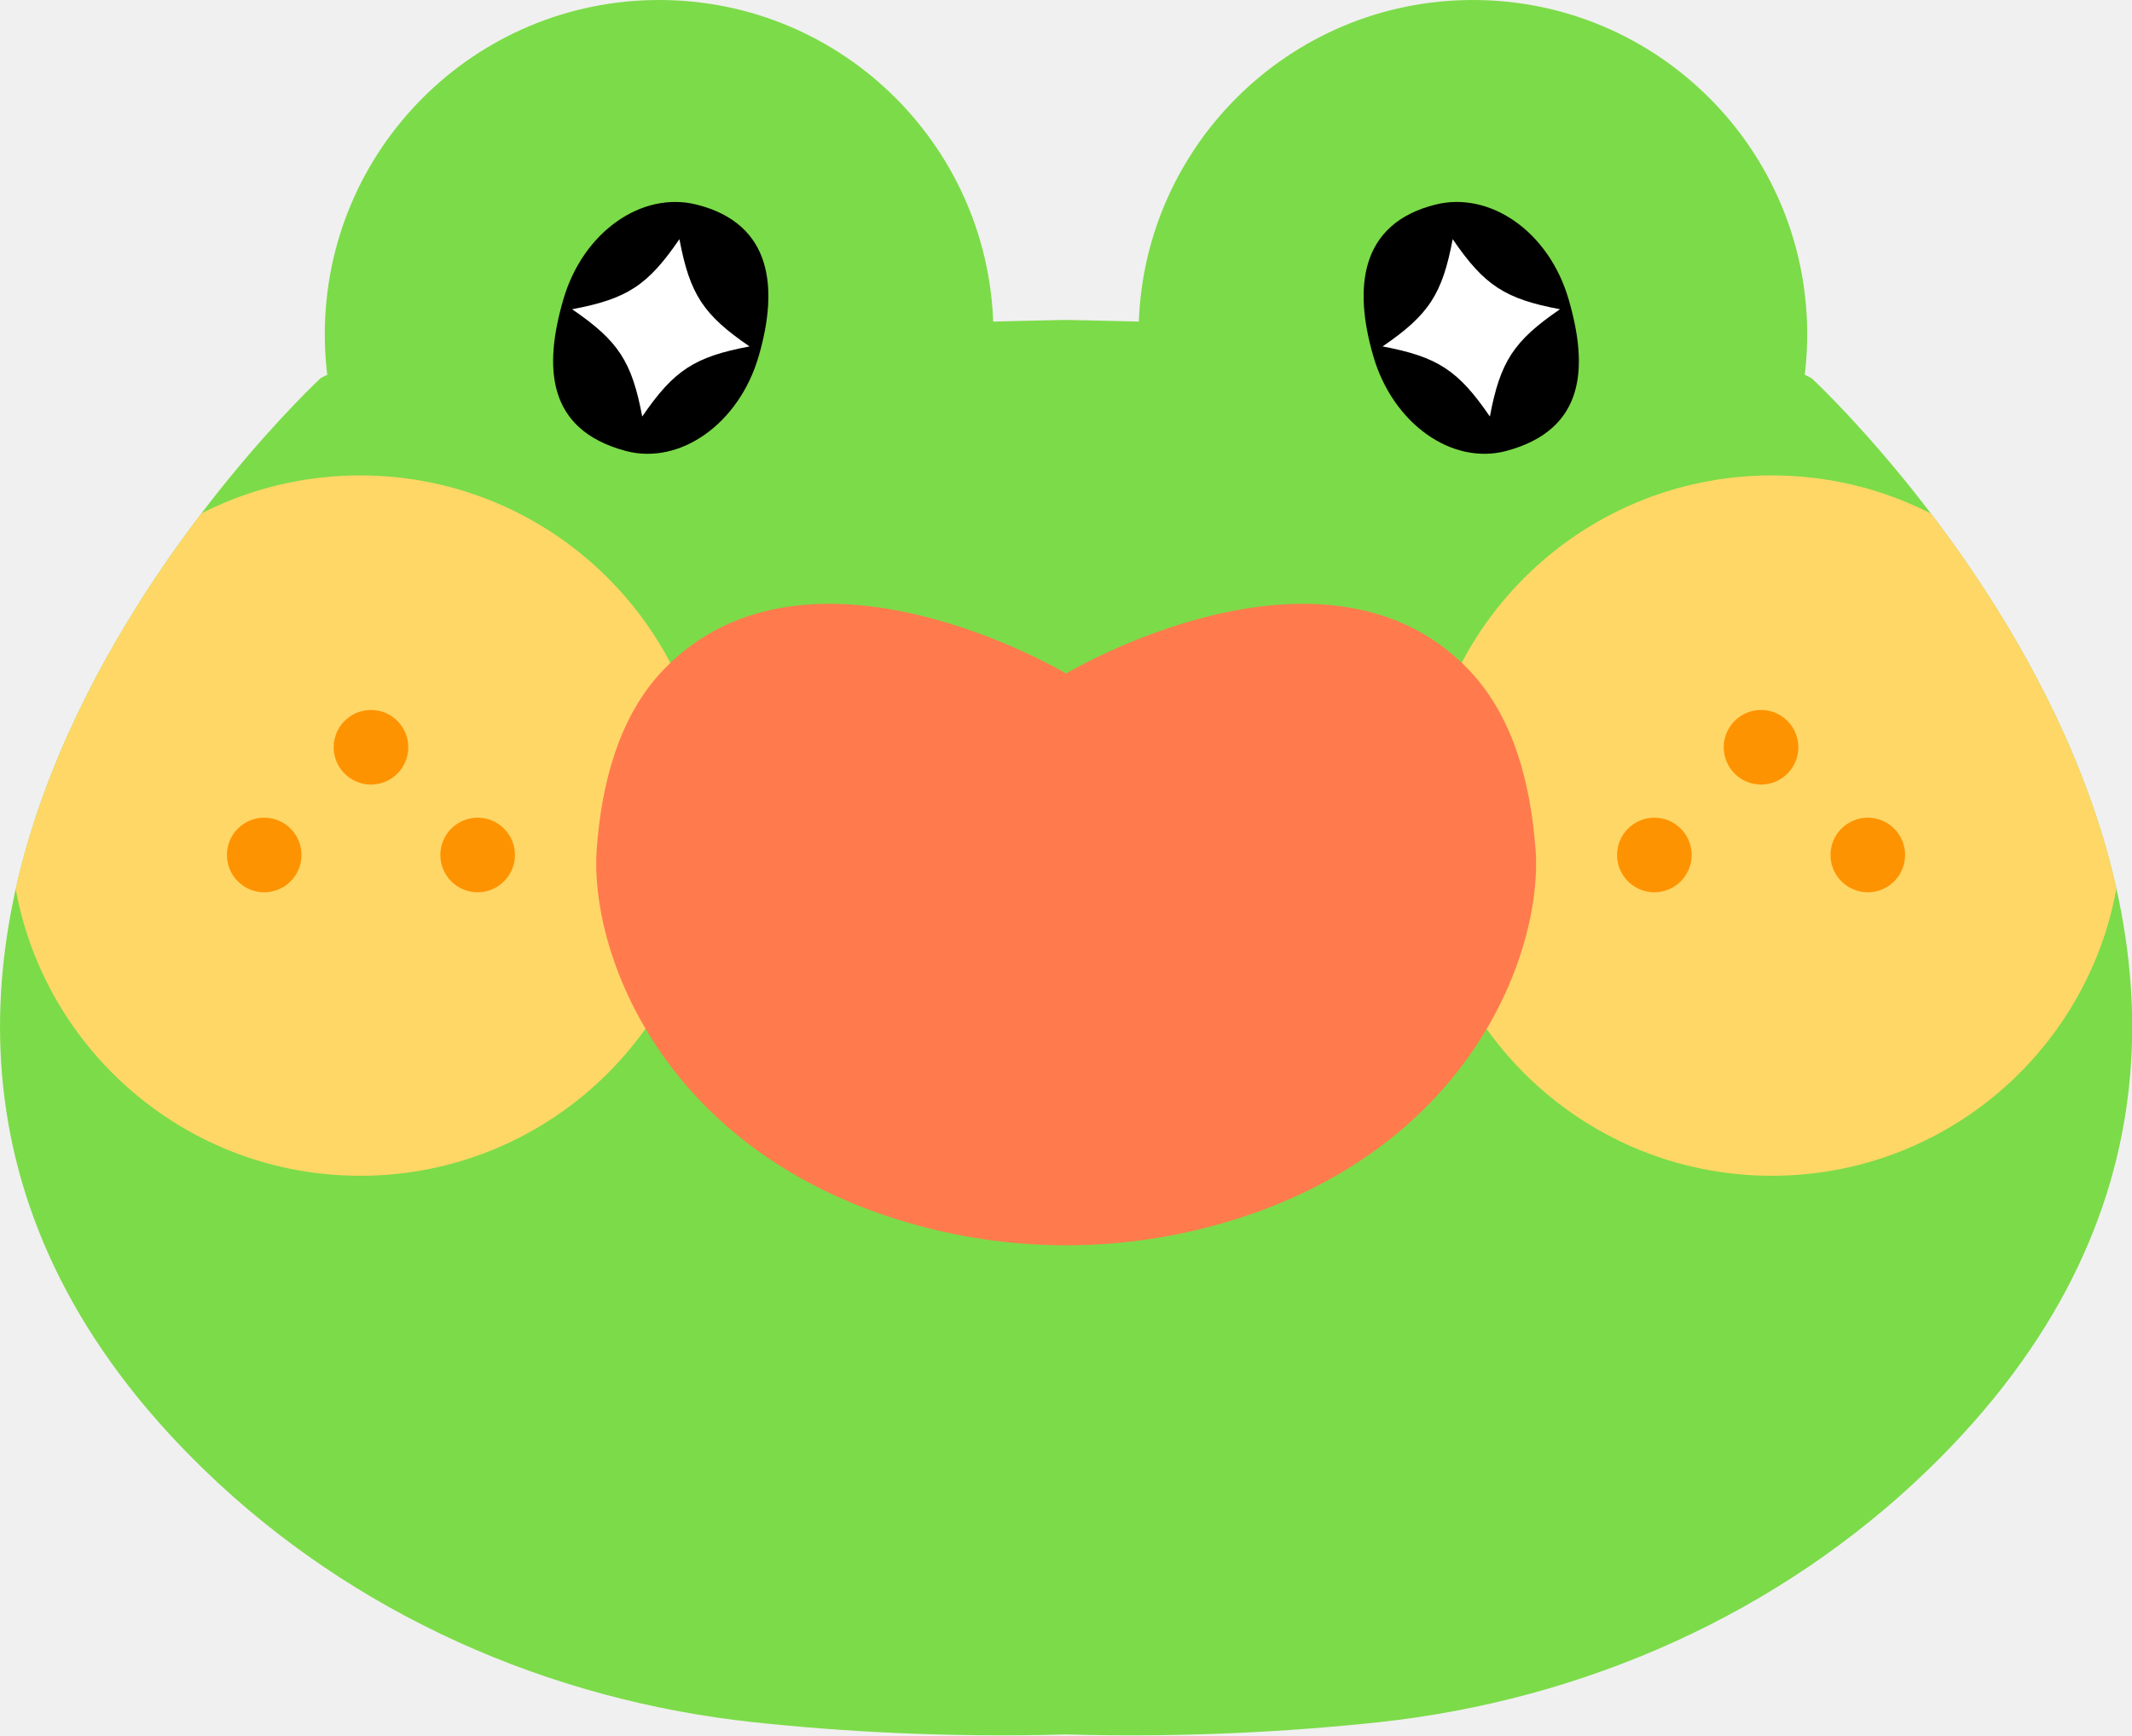
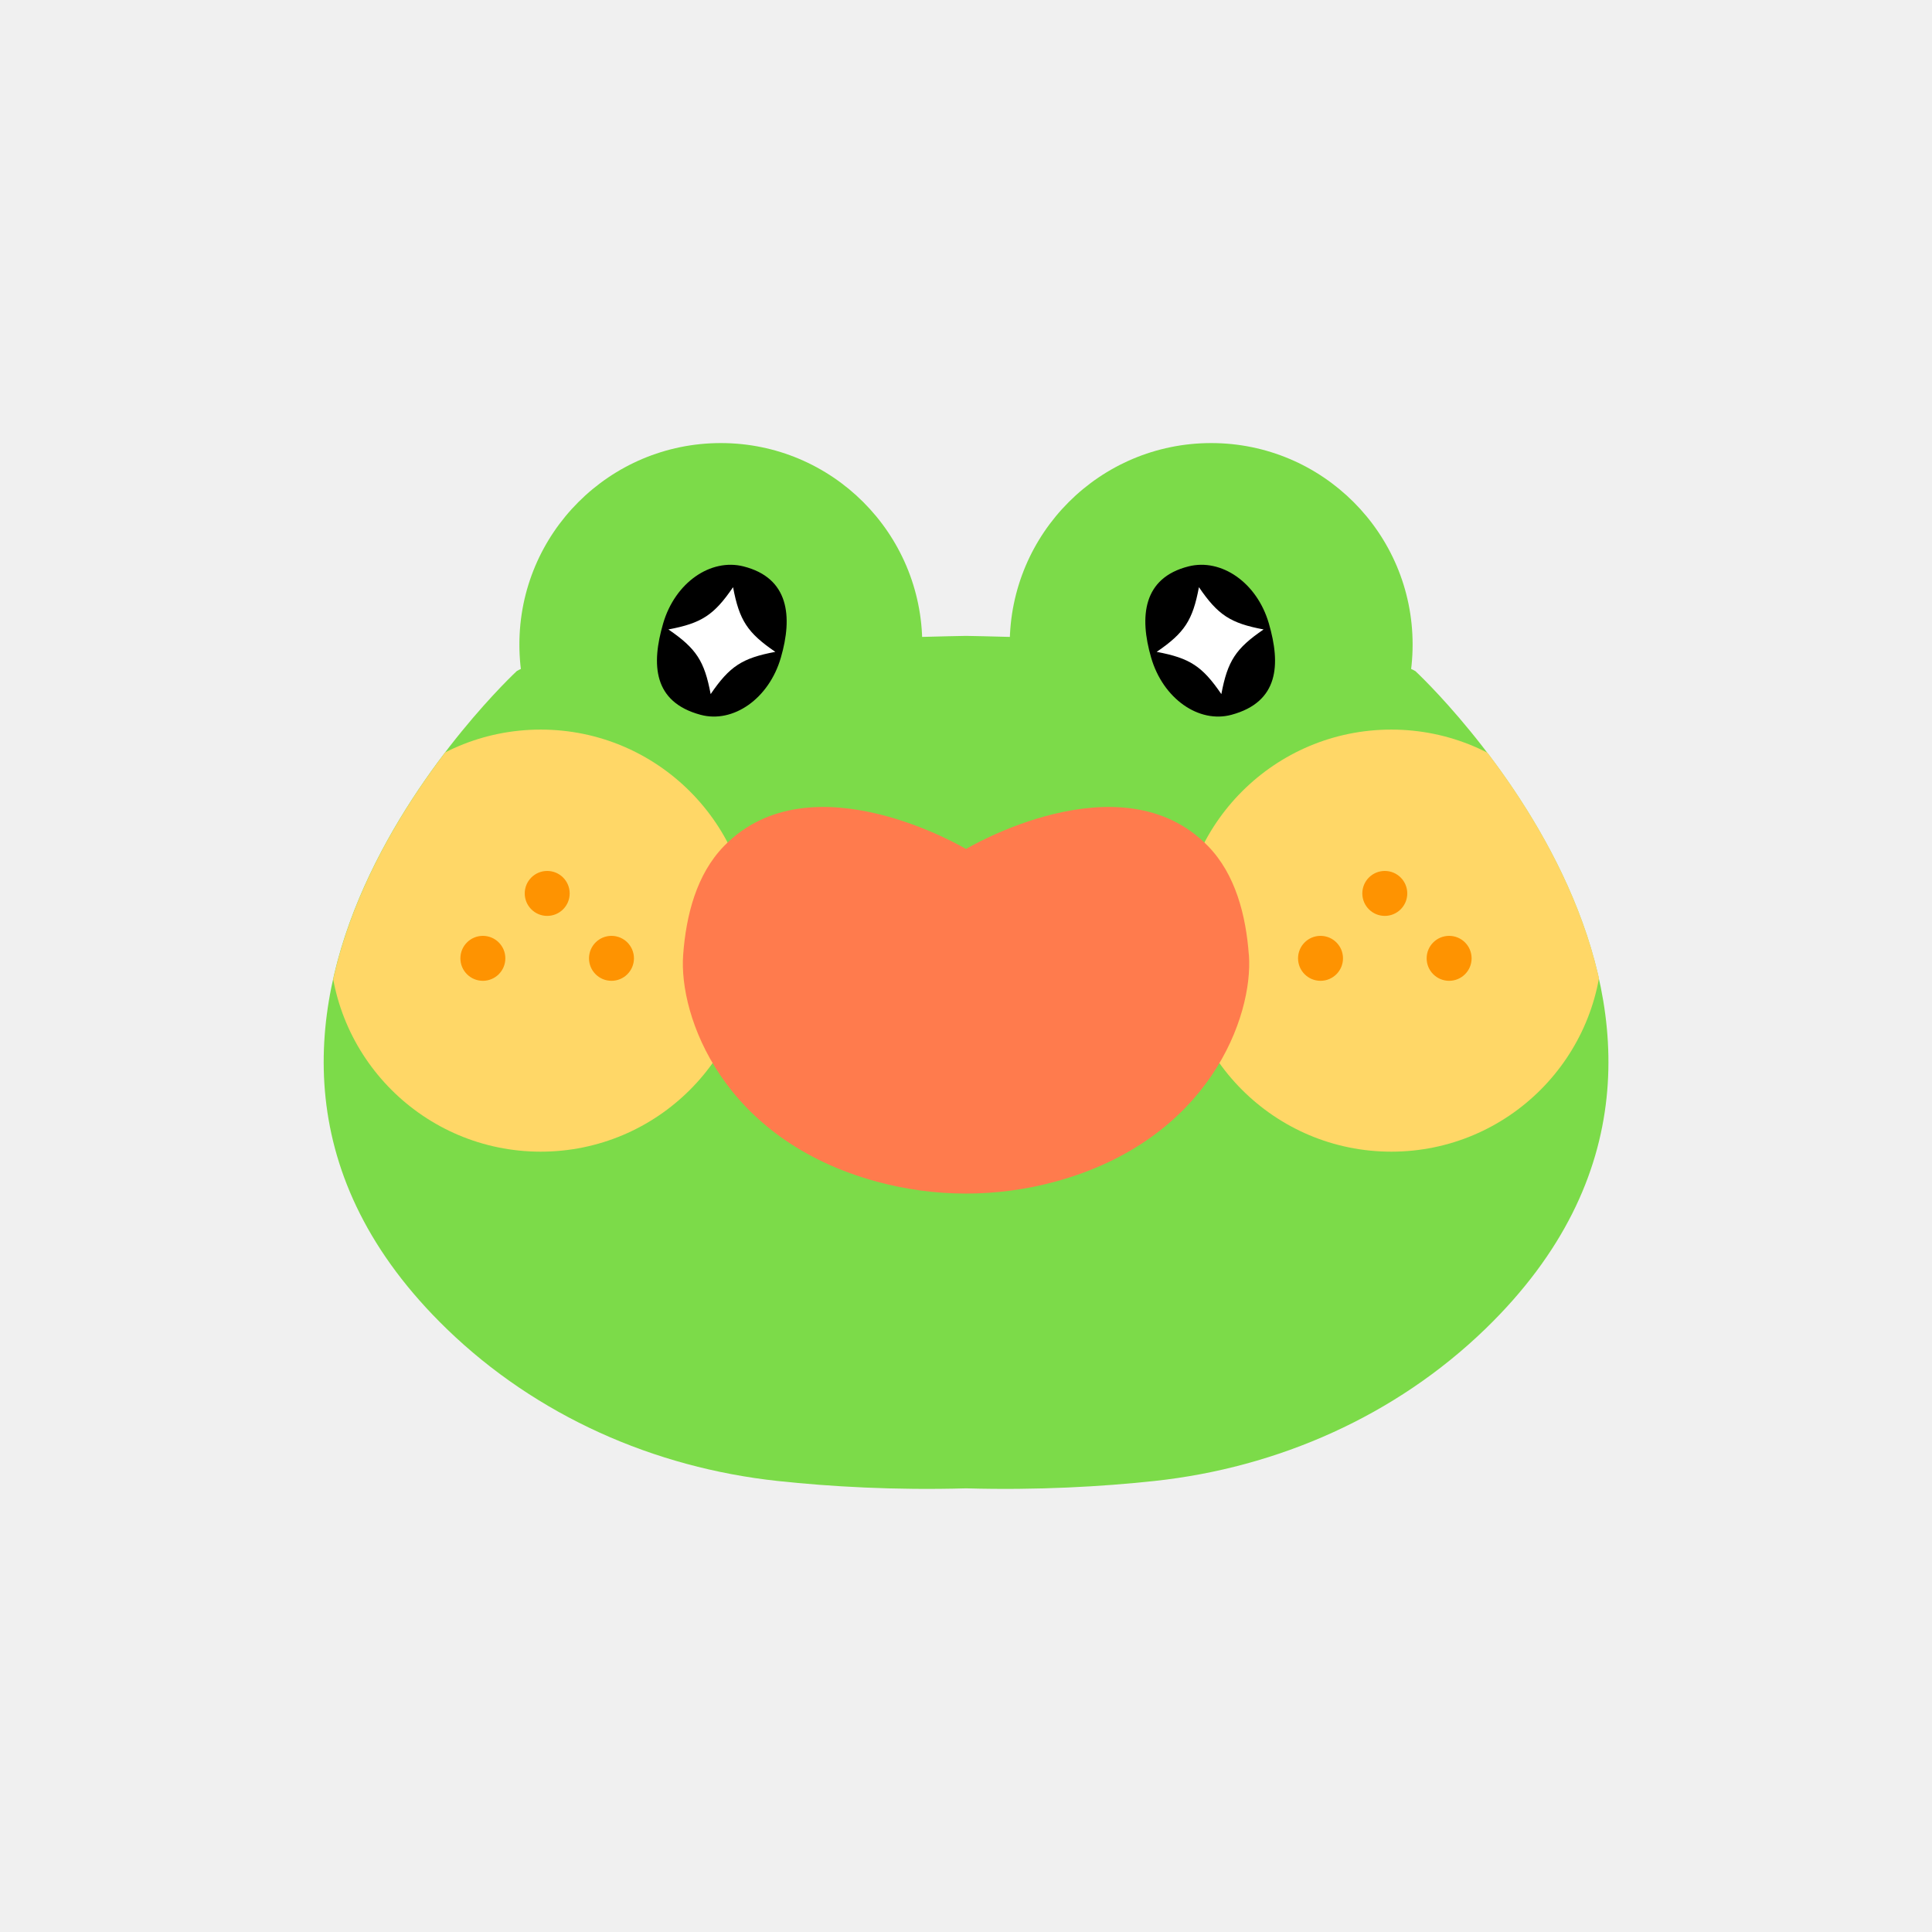
- <svg xmlns="http://www.w3.org/2000/svg" id="Layer_2" data-name="Layer 2" viewBox="0 0 199.48 162.4">
+ <svg xmlns="http://www.w3.org/2000/svg" id="Layer_2" data-name="Layer 2" viewBox="0 0 300 300">
  <defs>
    <style>
      .cls-1 {
        fill: none;
      }

      .cls-2 {
        fill: #fe9301;
      }

      .cls-3 {
        fill: #ff7b4d;
      }

      .cls-4 {
        fill: #fff;
      }

      .cls-5 {
        fill: #ffd767;
      }

      .cls-6 {
        fill: #7cdb49;
      }

      .cls-7 {
        clip-path: url(#clippath);
      }
    </style>
    <clipPath id="clippath">
-       <path class="cls-1" d="M169.48,35.39c-.17-.11-.39-.21-.63-.31.15-1.24.24-2.5.24-3.79C169.09,14.01,155.08,0,137.81,0s-30.63,13.37-31.25,30.09c-4.21-.11-6.81-.15-6.81-.15,0,0-2.61.05-6.81.15C92.3,13.37,78.55,0,61.67,0s-31.28,14.01-31.28,31.28c0,1.28.09,2.54.24,3.79-.24.1-.46.21-.63.31,0,0-59.52,55.07-10.88,102.17,13.92,13.48,32.15,21.54,51.42,23.61,8.13.87,18.04,1.45,29.21,1.14,11.17.31,21.08-.27,29.21-1.14,19.26-2.07,37.5-10.14,51.42-23.61,48.64-47.11-10.88-102.17-10.88-102.17Z" />
+       <path class="cls-1" d="M219.74,104.19c-.17-.11-.39-.21-.63-.31.15-1.24.24-2.5.24-3.79,0-17.28-14.01-31.28-31.28-31.28s-30.63,13.37-31.25,30.09c-4.21-.11-6.81-.15-6.81-.15,0,0-2.61.05-6.81.15-.63-16.72-14.38-30.09-31.25-30.09s-31.28,14.01-31.28,31.28c0,1.28.09,2.54.24,3.79-.24.1-.46.21-.63.31,0,0-59.52,55.07-10.88,102.17,13.92,13.48,32.15,21.54,51.42,23.61,8.13.87,18.04,1.45,29.21,1.14,11.17.31,21.08-.27,29.21-1.14,19.26-2.07,37.5-10.14,51.42-23.61,48.64-47.11-10.88-102.17-10.88-102.17Z" />
    </clipPath>
  </defs>
  <g id="Layer_1-2" data-name="Layer 1">
    <g>
      <g>
-         <path class="cls-6" d="M169.48,35.39c-7.08-4.36-69.74-5.45-69.74-5.45,0,0-62.66,1.09-69.74,5.45,0,0-59.52,55.07-10.88,102.17,13.92,13.48,32.15,21.54,51.42,23.61,8.13.87,18.04,1.45,29.21,1.14,11.17.31,21.08-.27,29.21-1.14,19.26-2.07,37.5-10.14,51.42-23.61,48.64-47.11-10.88-102.17-10.88-102.17Z" />
        <g>
-           <circle class="cls-6" cx="61.67" cy="31.28" r="31.28" />
-           <circle class="cls-6" cx="137.81" cy="31.28" r="31.28" />
+           <path class="cls-6" d="M219.74,104.19c-7.08-4.36-69.74-5.45-69.74-5.45,0,0-62.66,1.09-69.74,5.45,0,0-59.52,55.07-10.88,102.17,13.92,13.48,32.15,21.54,51.42,23.61,8.13.87,18.04,1.45,29.21,1.14,11.17.31,21.08-.27,29.21-1.14,19.26-2.07,37.5-10.14,51.42-23.61,48.64-47.11-10.88-102.17-10.88-102.17Z" />
+           <g>
+             <circle class="cls-6" cx="111.93" cy="100.08" r="31.28" />
+             <circle class="cls-6" cx="188.07" cy="100.08" r="31.28" />
+           </g>
        </g>
-       </g>
-       <g class="cls-7">
-         <g>
-           <circle class="cls-5" cx="33.7" cy="77.26" r="32.77" />
+         <g class="cls-7">
          <g>
-             <circle class="cls-2" cx="34.71" cy="69.93" r="3.49" />
+             <circle class="cls-5" cx="83.96" cy="146.06" r="32.77" />
            <g>
-               <circle class="cls-2" cx="24.72" cy="80.01" r="3.49" />
-               <circle class="cls-2" cx="44.69" cy="80.01" r="3.49" />
+               <circle class="cls-2" cx="84.97" cy="138.73" r="3.49" />
+               <g>
+                 <circle class="cls-2" cx="74.98" cy="148.81" r="3.49" />
+                 <circle class="cls-2" cx="94.95" cy="148.81" r="3.49" />
+               </g>
+             </g>
+           </g>
+           <g>
+             <circle class="cls-5" cx="216.04" cy="146.06" r="32.77" />
+             <g>
+               <circle class="cls-2" cx="215.03" cy="138.73" r="3.49" />
+               <g>
+                 <circle class="cls-2" cx="225.02" cy="148.81" r="3.49" />
+                 <circle class="cls-2" cx="205.05" cy="148.81" r="3.49" />
+               </g>
            </g>
          </g>
        </g>
        <g>
-           <circle class="cls-5" cx="165.78" cy="77.26" r="32.77" />
-           <g>
-             <circle class="cls-2" cx="164.77" cy="69.93" r="3.49" />
-             <g>
-               <circle class="cls-2" cx="174.76" cy="80.01" r="3.49" />
-               <circle class="cls-2" cx="154.79" cy="80.01" r="3.49" />
-             </g>
-           </g>
+           <path d="M121.25,102.12c-1.84,6.36-7.4,10.25-12.48,8.87-7.36-1.99-7.65-7.81-5.8-14.17s7.38-10.16,12.48-8.87c7.09,1.79,7.65,7.81,5.8,14.17Z" />
+           <path class="cls-4" d="M120.39,101.22c-5.15.97-7.08,2.23-10.04,6.56-.97-5.15-2.23-7.08-6.56-10.04,5.15-.97,7.08-2.23,10.04-6.56.97,5.15,2.23,7.08,6.56,10.04Z" />
        </g>
+         <g>
+           <path d="M178.75,102.12c1.84,6.36,7.4,10.25,12.48,8.87,7.36-1.99,7.65-7.81,5.8-14.17-1.84-6.36-7.38-10.16-12.48-8.87-7.09,1.79-7.65,7.81-5.8,14.17Z" />
+           <path class="cls-4" d="M179.61,101.22c5.15.97,7.08,2.23,10.04,6.56.97-5.15,2.23-7.08,6.56-10.04-5.15-.97-7.08-2.23-10.04-6.56-.97,5.15-2.23,7.08-6.56,10.04Z" />
+         </g>
+         <path class="cls-3" d="M193.92,148.28c-.45-6.13-2.06-12.51-6.35-16.91-13.56-13.91-37.57.46-37.57.46,0,0-24.01-14.37-37.57-.46-4.29,4.4-5.9,10.78-6.35,16.91-.7,9.48,6.11,28.69,30.09,35.21,9.04,2.46,18.63,2.46,27.67,0,23.98-6.52,30.79-25.73,30.09-35.21Z" />
      </g>
-       <g>
-         <path d="M70.99,33.32c-1.84,6.36-7.4,10.25-12.48,8.87-7.36-1.99-7.65-7.81-5.8-14.17s7.38-10.16,12.48-8.87c7.09,1.79,7.65,7.81,5.8,14.17Z" />
-         <path class="cls-4" d="M70.13,32.42c-5.15.97-7.08,2.23-10.04,6.56-.97-5.15-2.23-7.08-6.56-10.04,5.15-.97,7.08-2.23,10.04-6.56.97,5.15,2.23,7.08,6.56,10.04Z" />
-       </g>
-       <g>
-         <path d="M128.49,33.32c1.84,6.36,7.4,10.25,12.48,8.87,7.36-1.99,7.65-7.81,5.8-14.17-1.84-6.36-7.38-10.16-12.48-8.87-7.09,1.79-7.65,7.81-5.8,14.17Z" />
-         <path class="cls-4" d="M129.36,32.42c5.15.97,7.08,2.23,10.04,6.56.97-5.15,2.23-7.08,6.56-10.04-5.15-.97-7.08-2.23-10.04-6.56-.97,5.15-2.23,7.08-6.56,10.04Z" />
-       </g>
-       <path class="cls-3" d="M143.67,79.48c-.45-6.13-2.06-12.51-6.35-16.91-13.56-13.91-37.57.46-37.57.46,0,0-24.01-14.37-37.57-.46-4.29,4.4-5.9,10.78-6.35,16.91-.7,9.48,6.11,28.69,30.09,35.21,9.04,2.46,18.63,2.46,27.67,0,23.98-6.52,30.79-25.73,30.09-35.21Z" />
+       <rect class="cls-1" width="300" height="300" />
    </g>
  </g>
</svg>
